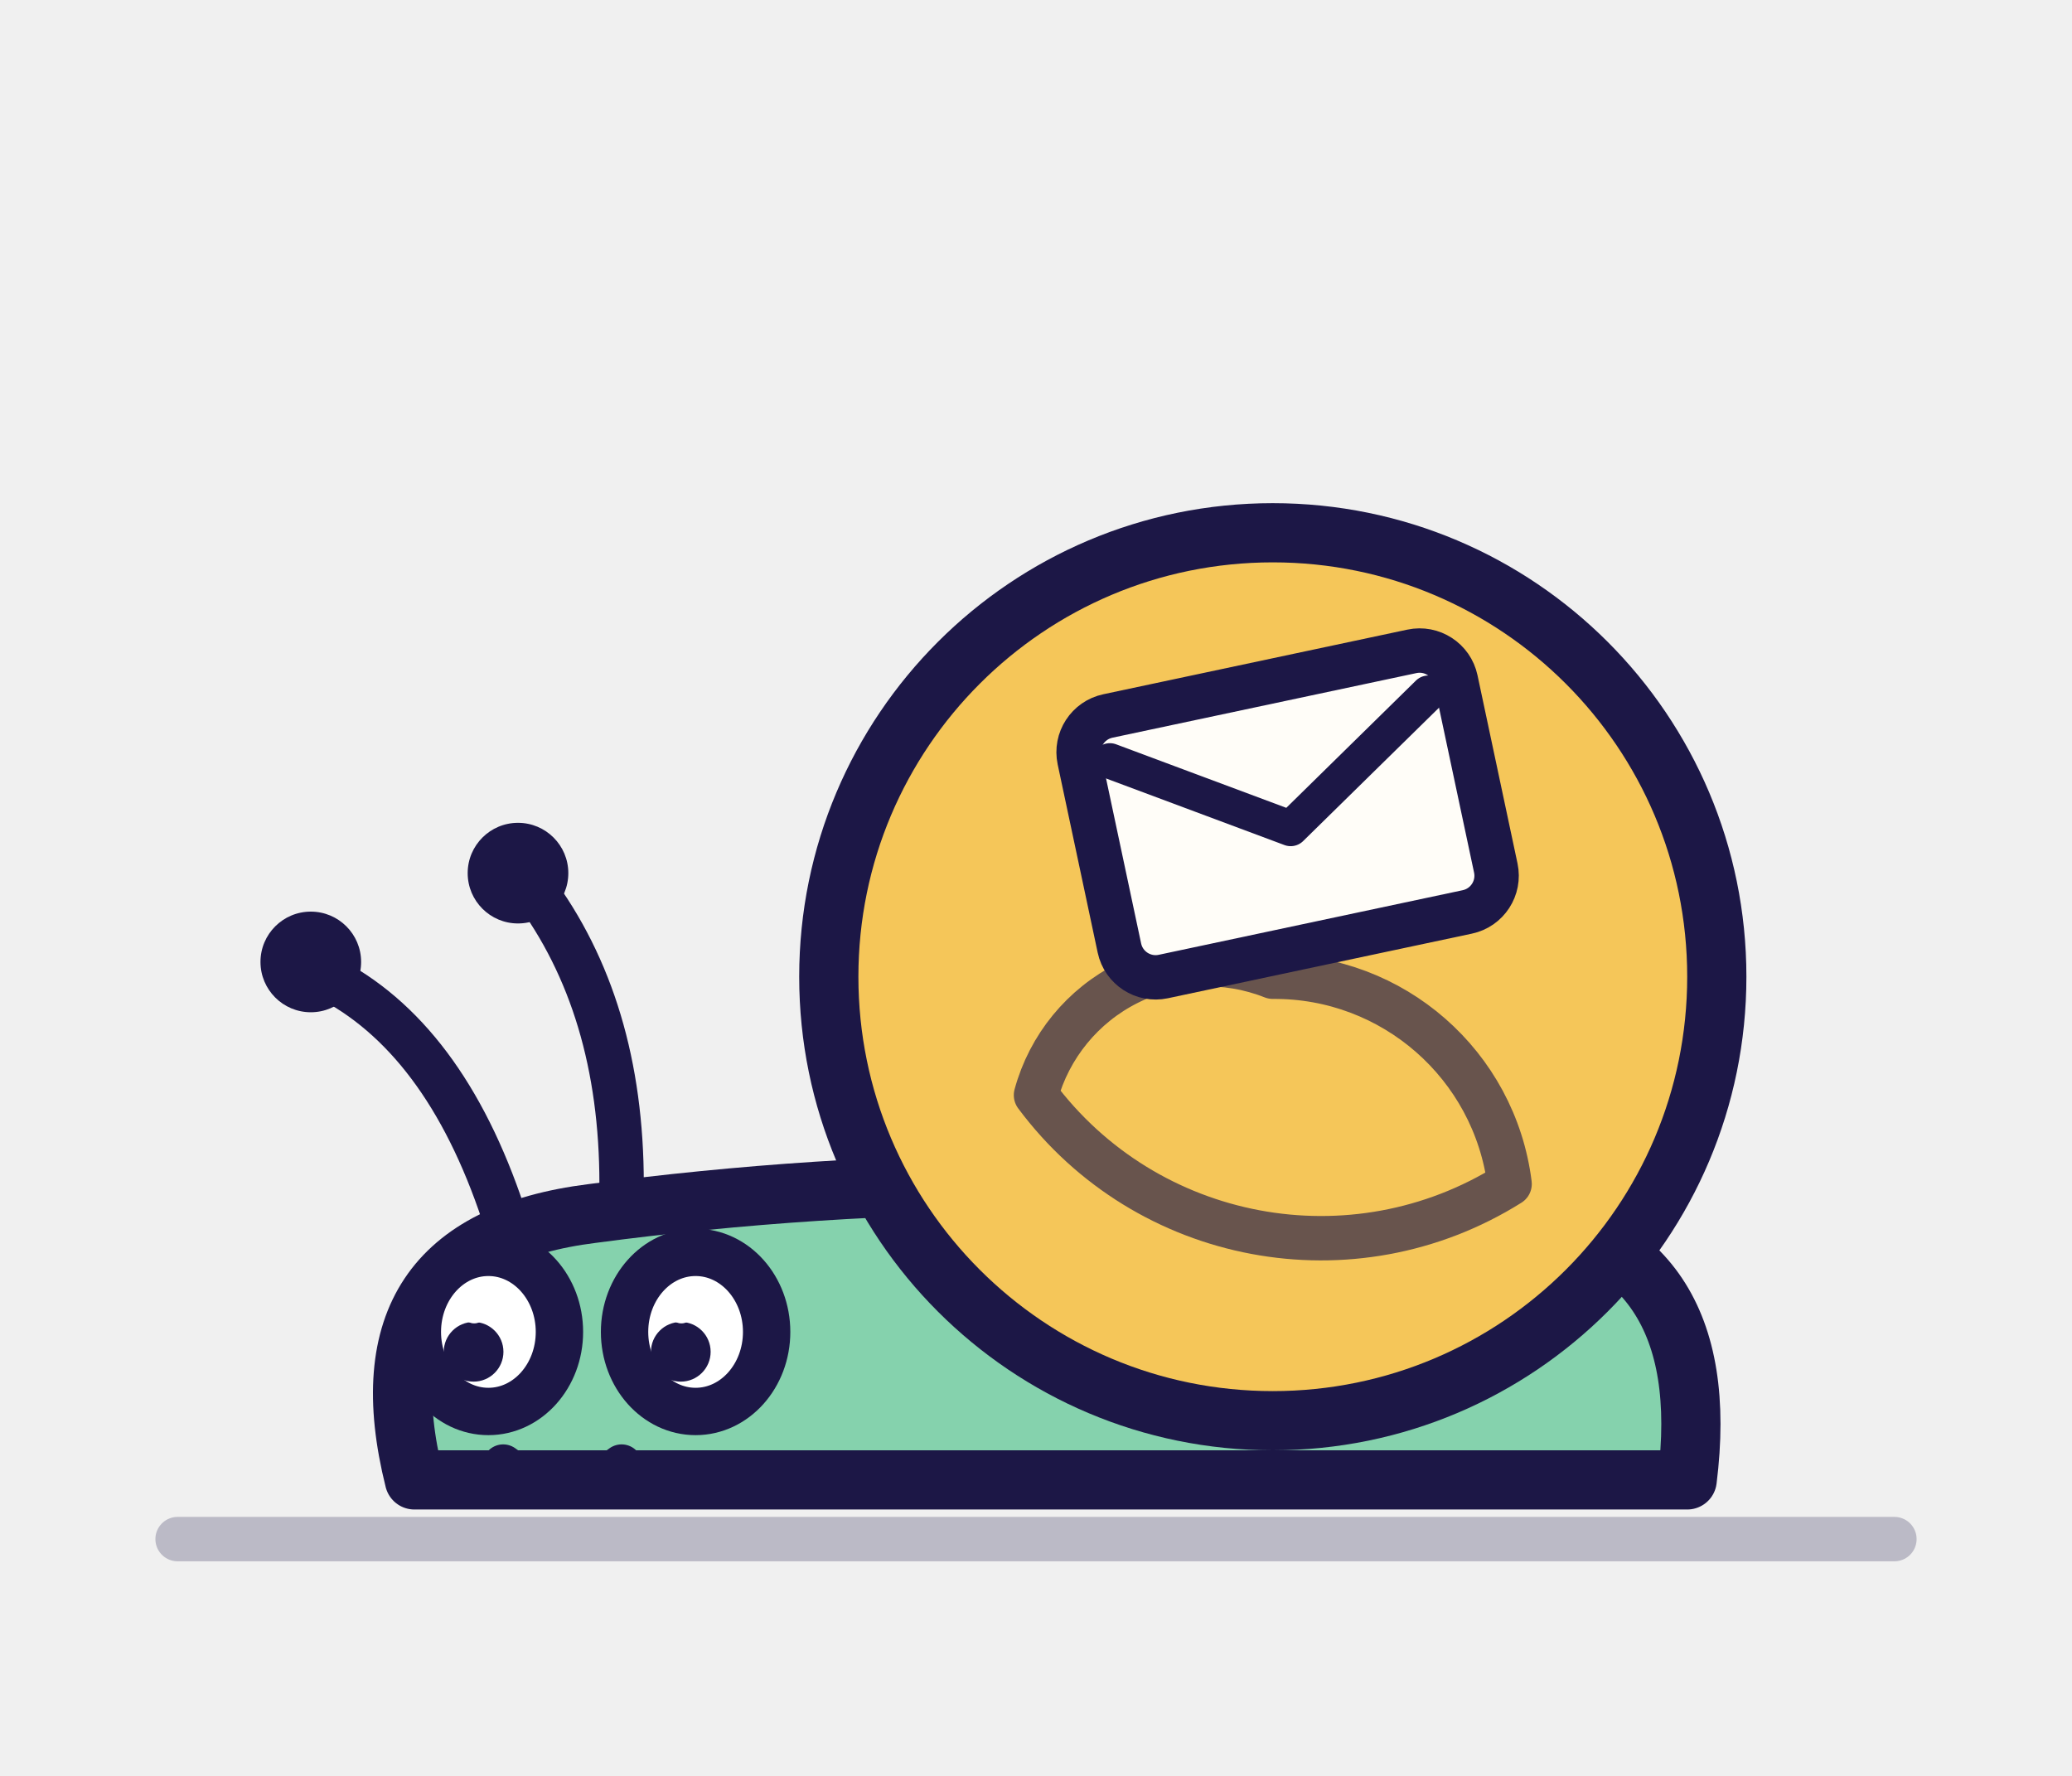
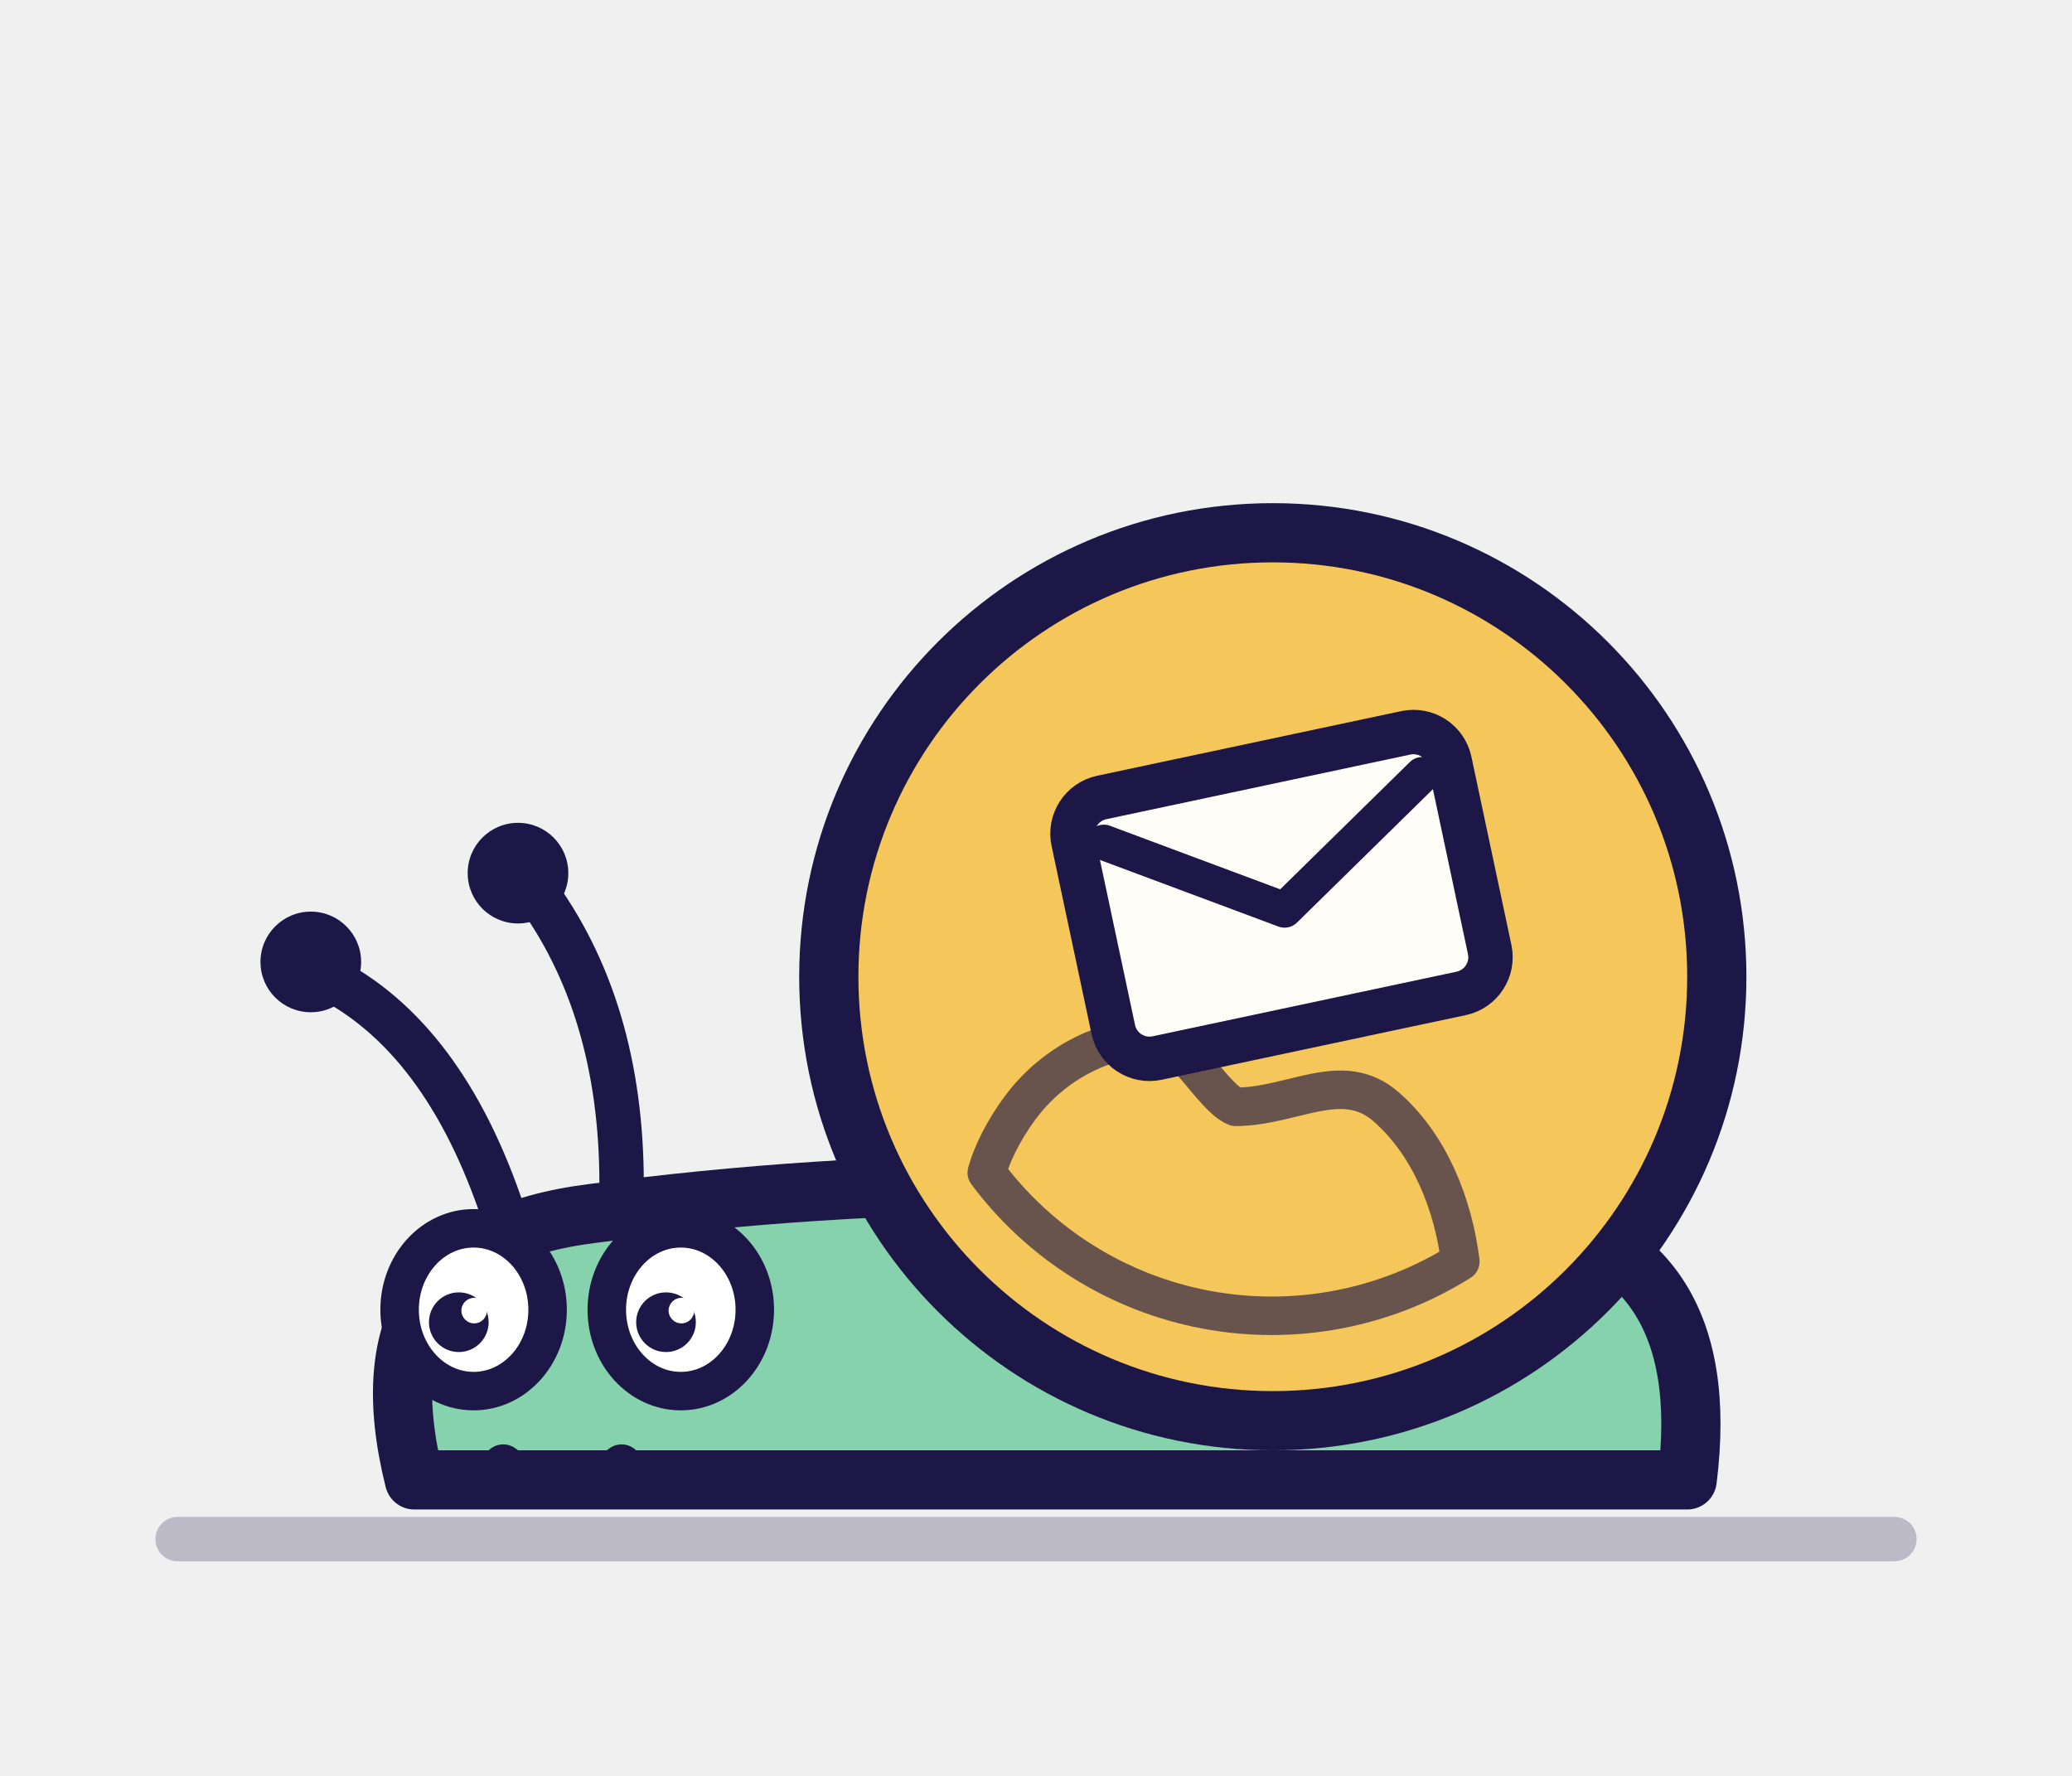
- <svg xmlns="http://www.w3.org/2000/svg" viewBox="0 0 140 120" fill="none">
-   <g stroke-linejoin="round" stroke-linecap="round">
-     <path d="M12 104 H128" stroke="#1C1746" stroke-width="3" opacity="0.25" />
-     <g class="snail">
-       <path d="M28 100 Q24 84 40 82 q30 -4 62 0 q14 2 12 18 Z" fill="#85D2AD" stroke="#1C1746" stroke-width="4" />
-       <g class="ant">
-         <path d="M34 82 q-4 -12 -12 -16 M42 80 q0 -12 -6 -20" stroke="#1C1746" stroke-width="3" fill="none" />
-         <circle cx="21" cy="65" r="3.4" fill="#1C1746" />
-         <circle cx="35" cy="59" r="3.4" fill="#1C1746" />
-       </g>
-       <ellipse cx="33" cy="90" rx="4.8" ry="5.376" fill="#fff" stroke="#1C1746" stroke-width="3.2" />
-       <ellipse cx="47" cy="90" rx="4.8" ry="5.376" fill="#fff" stroke="#1C1746" stroke-width="3.2" />
-       <circle cx="32" cy="91.344" r="2.016" fill="#1C1746" />
-       <circle cx="46" cy="91.344" r="2.016" fill="#1C1746" />
-       <circle cx="32.04" cy="88.56" r="0.864" fill="#fff" />
-       <circle cx="46.04" cy="88.56" r="0.864" fill="#fff" />
-       <path d="M34 99 q4 3 8 0" stroke="#1C1746" stroke-width="2.8" fill="none" />
-       <g class="shell">
-         <circle cx="86" cy="66" r="30" fill="#F5C659" stroke="#1C1746" stroke-width="4" />
-         <path d="M86 66 a16 16 0 0 1 16 14 a24 24 0 0 1 -32 -6 a12 12 0 0 1 16 -8" fill="none" stroke="#1C1746" stroke-width="3" opacity="0.65" />
-         <rect x="74" y="46" width="26" height="18" rx="2.5" fill="#FFFDF8" stroke="#1C1746" stroke-width="3" transform="rotate(-12 87 55)" />
-         <path d="M76 49 l11 7 11 -7" stroke="#1C1746" stroke-width="2.4" fill="none" transform="rotate(-12 87 55)" />
-       </g>
-     </g>
-   </g>
+ <svg xmlns="http://www.w3.org/2000/svg" width="140" height="120" viewBox="0 0 140 120" fill="none">
+   <path opacity="0.25" d="M12 104H128" stroke="#1C1746" stroke-width="3" stroke-linecap="round" stroke-linejoin="round" />
+   <path d="M28 100C25.333 89.333 29.333 83.333 40 82C60 79.333 80.667 79.333 102 82C111.333 83.333 115.333 89.333 114 100H28Z" fill="#85D2AD" stroke="#1C1746" stroke-width="4" stroke-linecap="round" stroke-linejoin="round" />
+   <path d="M34 82C31.333 74 27.333 68.667 22 66M42 80C42 72 40 65.333 36 60" stroke="#1C1746" stroke-width="3" stroke-linecap="round" stroke-linejoin="round" />
+   <path d="M21 68.4C22.878 68.4 24.4 66.878 24.4 65C24.4 63.122 22.878 61.6 21 61.6C19.122 61.6 17.6 63.122 17.6 65C17.6 66.878 19.122 68.4 21 68.4Z" fill="#1C1746" />
+   <path d="M35 62.4C36.878 62.4 38.4 60.878 38.4 59C38.4 57.122 36.878 55.6 35 55.6C33.122 55.6 31.6 57.122 31.6 59C31.6 60.878 33.122 62.4 35 62.4Z" fill="#1C1746" />
+   <path d="M32 94C34.761 94 37 91.538 37 88.5C37 85.462 34.761 83 32 83C29.239 83 27 85.462 27 88.5C27 91.538 29.239 94 32 94Z" fill="white" stroke="#1C1746" stroke-width="2.6" stroke-linecap="round" stroke-linejoin="round" />
+   <path d="M46 94C48.761 94 51 91.538 51 88.5C51 85.462 48.761 83 46 83C43.239 83 41 85.462 41 88.5C41 91.538 43.239 94 46 94Z" fill="white" stroke="#1C1746" stroke-width="2.6" stroke-linecap="round" stroke-linejoin="round" />
+   <path d="M31 91.36C32.113 91.36 33.016 90.457 33.016 89.344C33.016 88.231 32.113 87.328 31 87.328C29.887 87.328 28.984 88.231 28.984 89.344C28.984 90.457 29.887 91.36 31 91.36Z" fill="#1C1746" />
+   <path d="M45 91.36C46.113 91.36 47.016 90.457 47.016 89.344C47.016 88.231 46.113 87.328 45 87.328C43.887 87.328 42.984 88.231 42.984 89.344C42.984 90.457 43.887 91.36 45 91.36Z" fill="#1C1746" />
+   <path d="M32.04 89.424C32.517 89.424 32.904 89.037 32.904 88.56C32.904 88.083 32.517 87.696 32.04 87.696C31.563 87.696 31.176 88.083 31.176 88.56C31.176 89.037 31.563 89.424 32.04 89.424Z" fill="white" />
+   <path d="M46.04 89.424C46.517 89.424 46.904 89.037 46.904 88.56C46.904 88.083 46.517 87.696 46.04 87.696C45.563 87.696 45.176 88.083 45.176 88.56C45.176 89.037 45.563 89.424 46.04 89.424Z" fill="white" />
+   <path d="M34 99C36.667 101 39.333 101 42 99" stroke="#1C1746" stroke-width="2.8" stroke-linecap="round" stroke-linejoin="round" />
+   <path d="M86 96C102.569 96 116 82.569 116 66C116 49.431 102.569 36 86 36C69.431 36 56 49.431 56 66C56 82.569 69.431 96 86 96Z" fill="#F5C659" stroke="#1C1746" stroke-width="4" stroke-linecap="round" stroke-linejoin="round" />
+   <path opacity="0.65" d="M93.662 74.793C90.712 72.212 87.419 74.762 83.5 74.793C81.93 74.17 79.747 69.928 78.061 70.001C76.374 70.074 74.721 70.502 73.211 71.257C71.701 72.012 70.367 73.077 69.297 74.383C68.227 75.689 67.117 77.615 66.673 79.244C70.276 84.084 75.57 87.388 81.5 88.5C87.43 89.612 93.561 88.45 98.673 85.244C98.183 81.356 96.611 77.373 93.662 74.793Z" stroke="#1C1746" stroke-width="2.6" stroke-linecap="round" stroke-linejoin="round" />
+   <path d="M94.987 49.52L74.445 53.886C73.095 54.173 72.233 55.501 72.52 56.851L75.223 69.567C75.51 70.918 76.837 71.78 78.188 71.493L98.729 67.126C100.079 66.839 100.942 65.512 100.654 64.161L97.952 51.445C97.665 50.095 96.337 49.233 94.987 49.52Z" fill="#FFFDF8" stroke="#1C1746" stroke-width="3" stroke-linecap="round" stroke-linejoin="round" />
+   <path d="M74.58 56.924L86.795 61.484L96.099 52.35" stroke="#1C1746" stroke-width="2.4" stroke-linecap="round" stroke-linejoin="round" />
</svg>
